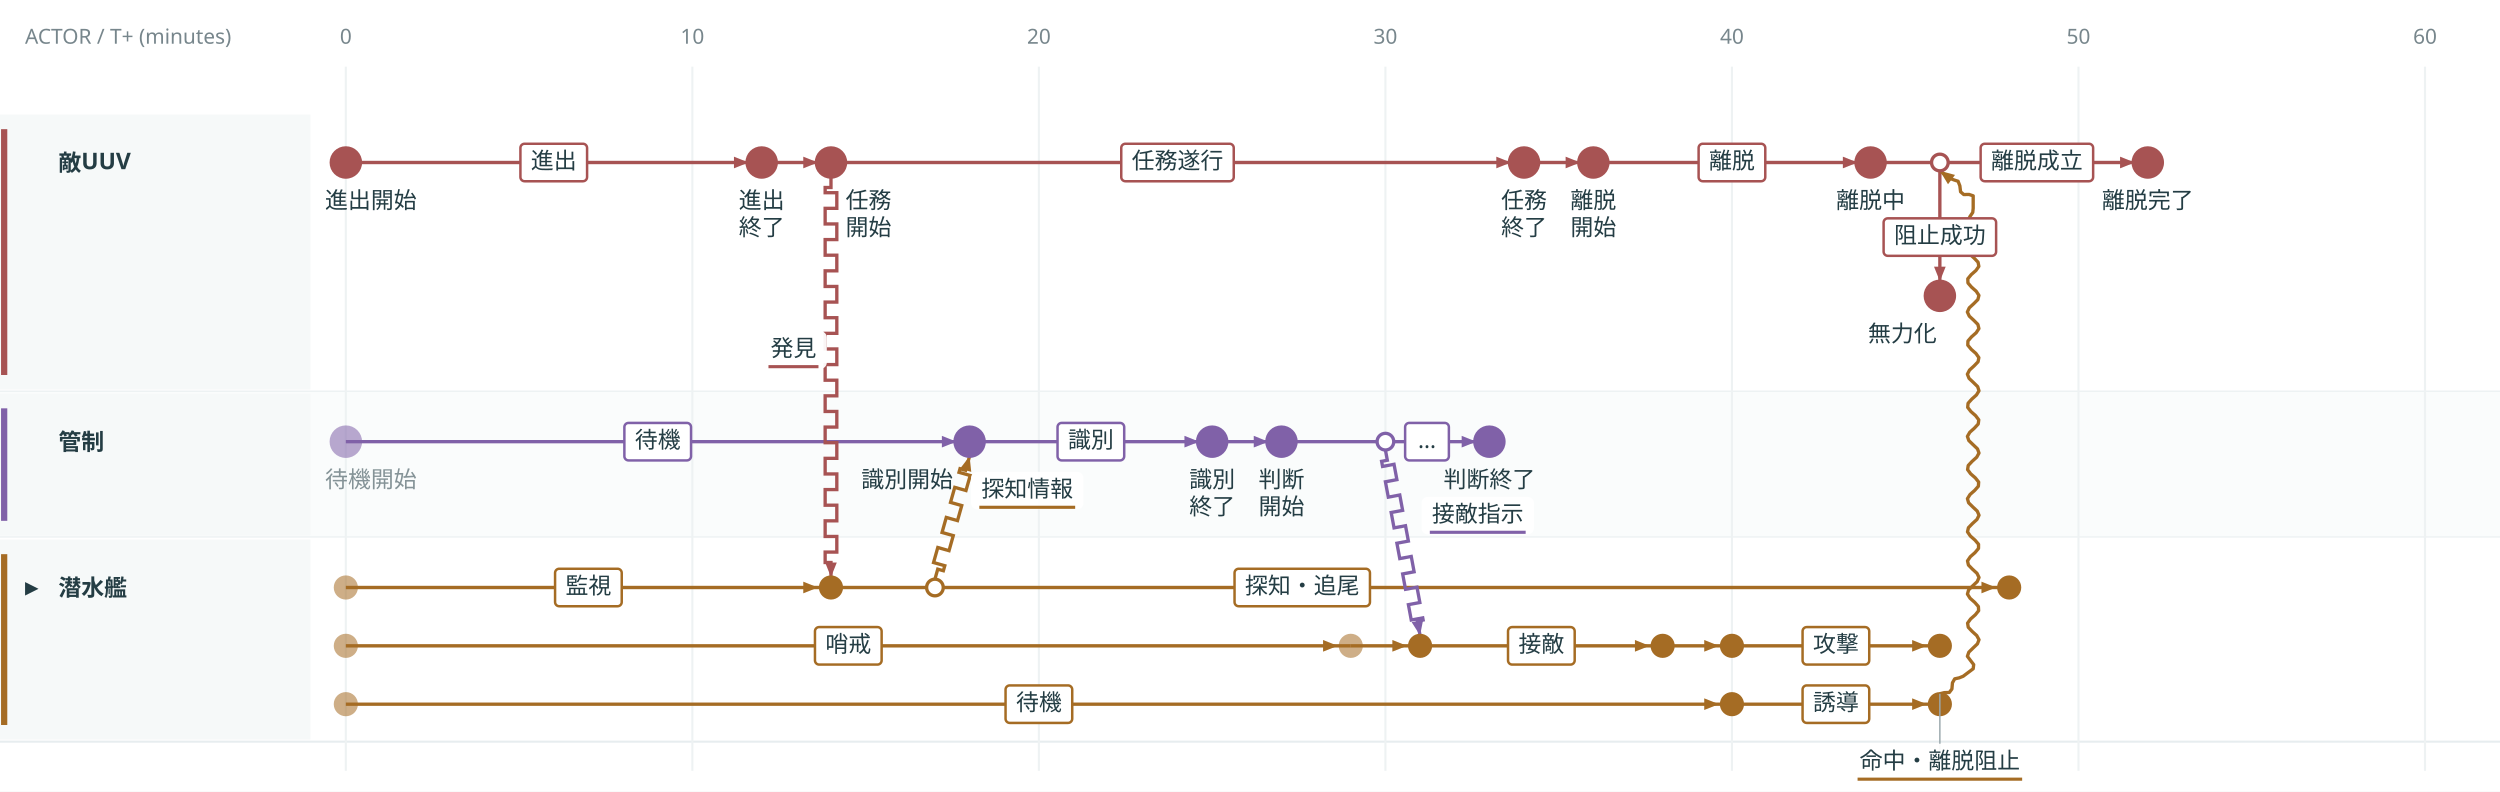
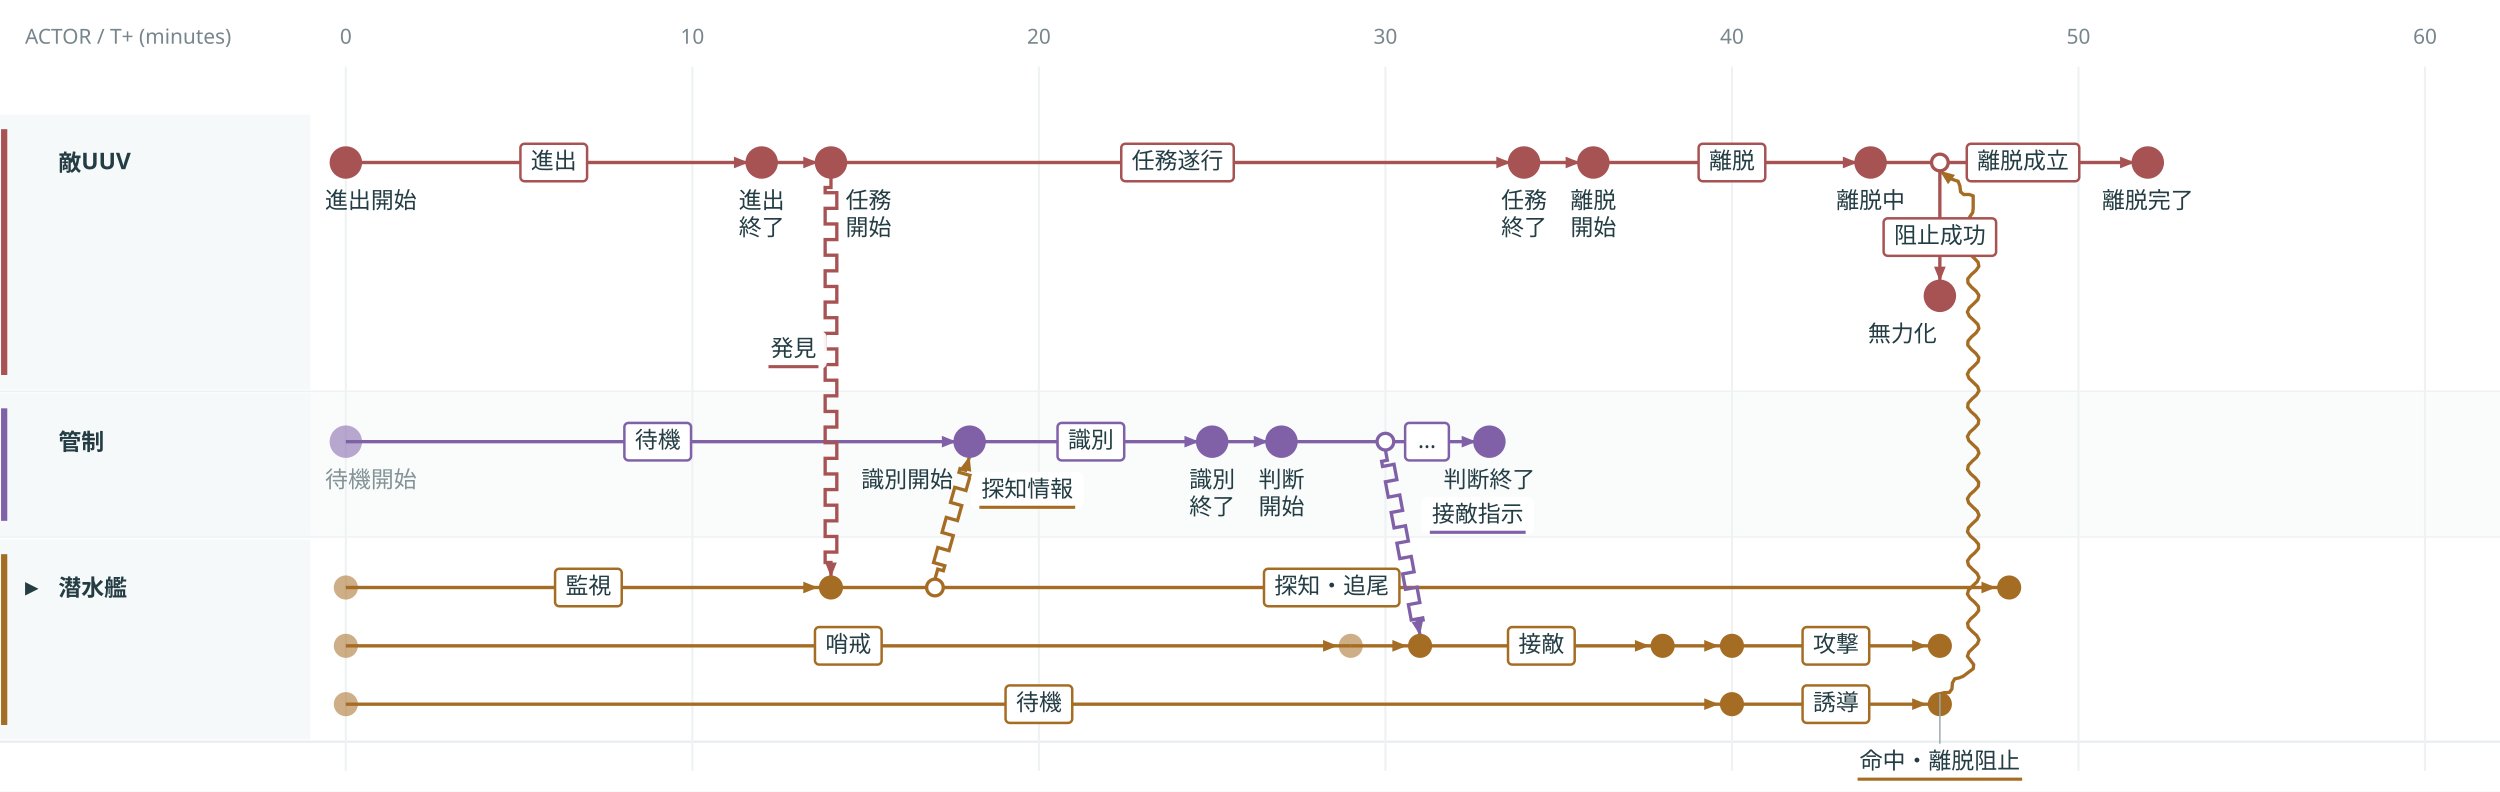
<svg xmlns="http://www.w3.org/2000/svg" width="1200" height="380" viewBox="0 0 1200 380" role="img" aria-label="潜水艦グループ — ソナー・魚雷による任務阻止" font-family="Segoe UI, Noto Sans JP, sans-serif" font-size="11" fill="#243d44" data-view="mission">
  <defs>
    <marker id="arrow" viewBox="0 0 10 10" refX="10" refY="5" markerWidth="7" markerHeight="7" orient="auto-start-reverse" markerUnits="userSpaceOnUse">
      <path d="M0,1 L10,5 L0,9 Z" fill="context-stroke" />
    </marker>
    <marker id="state-arrow" viewBox="0 0 10 10" refX="19" refY="5" markerWidth="7" markerHeight="7" orient="auto-start-reverse" markerUnits="userSpaceOnUse">
      <path d="M0,1 L10,5 L0,9 Z" fill="context-stroke" />
    </marker>
    <clipPath id="time-clip">
      <rect x="152" y="32" width="1048" height="380" />
    </clipPath>
  </defs>
  <rect width="100%" height="100%" fill="white" />
  <rect x="0" y="54" width="1200" height="134" fill="#ffffff" />
  <path d="M0,188 H1200" stroke="#e7edef" />
  <rect x="0" y="188" width="1200" height="70" fill="#fafcfc" />
  <path d="M0,258 H1200" stroke="#e7edef" />
  <rect x="0" y="258" width="1200" height="98" fill="#ffffff" />
  <path d="M0,356 H1200" stroke="#e7edef" />
  <path d="M166,32 V370" stroke="#eef2f3" />
  <text x="166" y="21" text-anchor="middle" font-size="10" fill="#77868c">0</text>
  <path d="M332.333,32 V370" stroke="#eef2f3" />
  <text x="332.333" y="21" text-anchor="middle" font-size="10" fill="#77868c">10</text>
  <path d="M498.667,32 V370" stroke="#eef2f3" />
  <text x="498.667" y="21" text-anchor="middle" font-size="10" fill="#77868c">20</text>
  <path d="M665,32 V370" stroke="#eef2f3" />
  <text x="665" y="21" text-anchor="middle" font-size="10" fill="#77868c">30</text>
  <path d="M831.333,32 V370" stroke="#eef2f3" />
  <text x="831.333" y="21" text-anchor="middle" font-size="10" fill="#77868c">40</text>
  <path d="M997.667,32 V370" stroke="#eef2f3" />
  <text x="997.667" y="21" text-anchor="middle" font-size="10" fill="#77868c">50</text>
  <path d="M1164,32 V370" stroke="#eef2f3" />
  <text x="1164" y="21" text-anchor="middle" font-size="10" fill="#77868c">60</text>
  <text x="12" y="21" font-size="10" fill="#77868c">ACTOR / T+ (minutes)</text>
  <g clip-path="url(#time-clip)">
    <g class="edge task">
      <path class="line" data-polarity="positive" d="M166.00,78.00 L365.60,78.00" fill="none" stroke="#a75353" stroke-width="1.6" opacity="1" stroke-linejoin="round" marker-end="url(#state-arrow)" />
    </g>
    <g class="edge task">
      <path class="line" data-polarity="positive" d="M398.87,78.00 L731.53,78.00" fill="none" stroke="#a75353" stroke-width="1.6" opacity="1" stroke-linejoin="round" marker-end="url(#state-arrow)" />
    </g>
    <g class="edge task">
      <path class="line" data-polarity="positive" d="M764.80,78.00 L897.87,78.00" fill="none" stroke="#a75353" stroke-width="1.6" opacity="1" stroke-linejoin="round" marker-end="url(#state-arrow)" />
    </g>
    <g class="edge task">
      <path class="line" data-polarity="positive" d="M166.00,282.00 L398.87,282.00" fill="none" stroke="#a56c24" stroke-width="1.6" opacity="1" stroke-linejoin="round" marker-end="url(#state-arrow)" />
    </g>
    <g class="edge task">
      <path class="line" data-polarity="positive" d="M398.87,282.00 L964.40,282.00" fill="none" stroke="#a56c24" stroke-width="1.6" opacity="1" stroke-linejoin="round" marker-end="url(#state-arrow)" />
    </g>
    <g class="edge task">
      <path class="line" data-polarity="positive" d="M166.00,212.00 L465.40,212.00" fill="none" stroke="#8061a8" stroke-width="1.6" opacity="1" stroke-linejoin="round" marker-end="url(#state-arrow)" />
    </g>
    <g class="edge task">
      <path class="line" data-polarity="positive" d="M465.40,212.00 L581.83,212.00" fill="none" stroke="#8061a8" stroke-width="1.6" opacity="1" stroke-linejoin="round" marker-end="url(#state-arrow)" />
    </g>
    <g class="edge task">
      <path class="line" data-polarity="positive" d="M615.10,212.00 L714.90,212.00" fill="none" stroke="#8061a8" stroke-width="1.6" opacity="1" stroke-linejoin="round" marker-end="url(#state-arrow)" />
    </g>
    <g class="edge task">
      <path class="line" data-polarity="positive" d="M166.00,310.00 L648.37,310.00" fill="none" stroke="#a56c24" stroke-width="1.6" opacity="1" stroke-linejoin="round" marker-end="url(#state-arrow)" />
    </g>
    <g class="edge task">
      <path class="line" data-polarity="positive" d="M681.63,310.00 L798.07,310.00" fill="none" stroke="#a56c24" stroke-width="1.6" opacity="1" stroke-linejoin="round" marker-end="url(#state-arrow)" />
    </g>
    <g class="edge task">
      <path class="line" data-polarity="positive" d="M831.33,310.00 L931.13,310.00" fill="none" stroke="#a56c24" stroke-width="1.6" opacity="1" stroke-linejoin="round" marker-end="url(#state-arrow)" />
    </g>
    <g class="edge task">
      <path class="line" data-polarity="positive" d="M166.00,338.00 L831.33,338.00" fill="none" stroke="#a56c24" stroke-width="1.6" opacity="1" stroke-linejoin="round" marker-end="url(#state-arrow)" />
    </g>
    <g class="edge task">
      <path class="line" data-polarity="positive" d="M831.33,338.00 L931.13,338.00" fill="none" stroke="#a56c24" stroke-width="1.6" opacity="1" stroke-linejoin="round" marker-end="url(#state-arrow)" />
    </g>
    <g class="edge task">
      <path class="line" data-polarity="positive" d="M365.60,78.00 L398.87,78.00" fill="none" stroke="#a75353" stroke-width="1.6" opacity="1" stroke-linejoin="round" marker-end="url(#state-arrow)" />
    </g>
    <g class="edge task">
      <path class="line" data-polarity="positive" d="M731.53,78.00 L764.80,78.00" fill="none" stroke="#a75353" stroke-width="1.6" opacity="1" stroke-linejoin="round" marker-end="url(#state-arrow)" />
    </g>
    <g class="edge task">
      <path class="line" data-polarity="positive" d="M897.87,78.00 L1030.93,78.00" fill="none" stroke="#a75353" stroke-width="1.6" opacity="1" stroke-linejoin="round" marker-end="url(#state-arrow)" />
    </g>
    <g class="edge task">
      <path class="line" data-polarity="positive" d="M581.83,212.00 L615.10,212.00" fill="none" stroke="#8061a8" stroke-width="1.6" opacity="1" stroke-linejoin="round" marker-end="url(#state-arrow)" />
    </g>
    <g class="edge task">
      <path class="line" data-polarity="positive" d="M648.37,310.00 L681.63,310.00" fill="none" stroke="#a56c24" stroke-width="1.6" opacity="1" stroke-linejoin="round" marker-end="url(#state-arrow)" />
    </g>
    <g class="edge task">
      <path class="line" data-polarity="positive" d="M798.07,310.00 L831.33,310.00" fill="none" stroke="#a56c24" stroke-width="1.6" opacity="1" stroke-linejoin="round" marker-end="url(#state-arrow)" />
    </g>
    <g class="edge outcome">
      <path class="line" data-polarity="positive" d="M931.13,82.00 L931.13,135.00" fill="none" stroke="#a75353" stroke-width="1.6" opacity="1" stroke-linejoin="round" marker-end="url(#arrow)" />
    </g>
    <g class="edge causal">
      <defs>
        <marker id="causal-arrow-20" viewBox="0 0 10 10" refX="10" refY="5" markerWidth="7" markerHeight="7" orient="90" markerUnits="userSpaceOnUse">
          <path d="M0,1 L10,5 L0,9 Z" fill="#a75353" />
        </marker>
      </defs>
      <path class="line" data-polarity="positive" d="M398.87,85.00 L398.87,90.00 L396.07,90.00 L396.07,92.50 L401.67,92.50 L401.67,100.00 L396.07,100.00 L396.07,107.50 L401.67,107.50 L401.67,115.00 L396.07,115.00 L396.07,122.50 L401.67,122.50 L401.67,130.00 L396.07,130.00 L396.07,137.50 L401.67,137.50 L401.67,145.00 L396.07,145.00 L396.07,152.50 L401.67,152.50 L401.67,160.00 L396.07,160.00 L396.07,167.50 L401.67,167.50 L401.67,175.00 L396.07,175.00 L396.07,182.50 L401.67,182.50 L401.67,190.00 L396.07,190.00 L396.07,197.50 L401.67,197.50 L401.67,205.00 L396.07,205.00 L396.07,212.50 L401.67,212.50 L401.67,220.00 L396.07,220.00 L396.07,227.50 L401.67,227.50 L401.67,235.00 L396.07,235.00 L396.07,242.50 L401.67,242.50 L401.67,250.00 L396.07,250.00 L396.07,257.50 L401.67,257.50 L401.67,265.00 L396.07,265.00 L396.07,270.00 L398.87,270.00 L398.87,277.00" fill="none" stroke="#a75353" stroke-width="1.6" opacity="1" stroke-linejoin="miter" marker-end="url(#causal-arrow-20)" />
    </g>
    <g class="edge causal">
      <defs>
        <marker id="causal-arrow-21" viewBox="0 0 10 10" refX="10" refY="5" markerWidth="7" markerHeight="7" orient="-74.256" markerUnits="userSpaceOnUse">
          <path d="M0,1 L10,5 L0,9 Z" fill="#a56c24" />
        </marker>
      </defs>
      <path class="line" data-polarity="positive" d="M448.77,278.00 L450.12,273.19 L452.82,273.95 L453.50,271.54 L448.11,270.02 L450.14,262.80 L455.53,264.32 L457.57,257.10 L452.18,255.58 L454.21,248.37 L459.60,249.89 L461.64,242.67 L456.25,241.15 L458.28,233.93 L463.67,235.45 L465.71,228.23 L460.32,226.71 L460.81,224.98 L463.50,225.74 L465.40,219.00" fill="none" stroke="#a56c24" stroke-width="1.6" opacity="1" stroke-linejoin="miter" marker-end="url(#causal-arrow-21)" />
    </g>
    <g class="edge causal">
      <defs>
        <marker id="causal-arrow-22" viewBox="0 0 10 10" refX="10" refY="5" markerWidth="7" markerHeight="7" orient="79.414" markerUnits="userSpaceOnUse">
          <path d="M0,1 L10,5 L0,9 Z" fill="#8061a8" />
        </marker>
      </defs>
      <path class="line" data-polarity="positive" d="M665.00,216.00 L665.92,220.91 L663.17,221.43 L663.63,223.89 L669.13,222.86 L670.51,230.23 L665.00,231.26 L666.38,238.63 L671.89,237.60 L673.26,244.98 L667.76,246.00 L669.14,253.38 L674.64,252.35 L676.02,259.72 L670.51,260.75 L671.89,268.12 L677.40,267.09 L678.77,274.46 L673.27,275.49 L674.65,282.87 L680.15,281.84 L681.53,289.21 L676.03,290.24 L677.40,297.61 L682.91,296.58 L683.10,297.60 L680.35,298.12 L681.63,305.00" fill="none" stroke="#8061a8" stroke-width="1.6" opacity="1" stroke-linejoin="miter" marker-end="url(#causal-arrow-22)" />
    </g>
    <g class="edge causal">
      <defs>
        <marker id="causal-arrow-23" viewBox="0 0 10 10" refX="10" refY="5" markerWidth="7" markerHeight="7" orient="-143.13" markerUnits="userSpaceOnUse">
          <path d="M0,1 L10,5 L0,9 Z" fill="#a56c24" />
        </marker>
      </defs>
      <path class="line" data-polarity="negative" d="M931.13,333.00 L931.13,333.00 L933.23,332.47 L935.67,332.38 L936.92,330.72 L937.18,327.73 L938.26,325.84 L940.41,325.37 L942.33,324.60 L943.93,323.40 L945.53,322.20 L947.13,321.00 L947.13,321.00 L947.13,321.00 L947.13,321.00 L947.37,319.01 L945.84,317.02 L944.35,315.03 L945.03,313.04 L947.08,311.04 L949.17,309.05 L949.92,307.06 L948.84,305.07 L946.64,303.08 L944.76,301.09 L944.44,299.10 L945.88,297.11 L948.15,295.11 L949.75,293.12 L949.63,291.13 L947.88,289.14 L945.63,287.15 L944.37,285.16 L944.93,283.17 L946.93,281.18 L949.06,279.18 L949.93,277.19 L948.96,275.20 L946.79,273.21 L944.85,271.22 L944.40,269.23 L945.75,267.24 L948.00,265.25 L949.69,263.25 L949.70,261.26 L948.02,259.27 L945.76,257.28 L944.40,255.29 L944.84,253.30 L946.77,251.31 L948.95,249.32 L949.93,247.32 L949.08,245.33 L946.95,243.34 L944.94,241.35 L944.37,239.36 L945.61,237.37 L947.86,235.38 L949.62,233.39 L949.76,231.39 L948.17,229.40 L945.90,227.41 L944.44,225.42 L944.75,223.43 L946.62,221.44 L948.83,219.45 L949.92,217.46 L949.19,215.46 L947.10,213.47 L945.04,211.48 L944.35,209.49 L945.49,207.50 L947.71,205.51 L949.55,203.52 L949.81,201.53 L948.31,199.54 L946.04,197.54 L944.49,195.55 L944.67,193.56 L946.47,191.57 L948.70,189.58 L949.91,187.59 L949.29,185.60 L947.26,183.61 L945.14,181.61 L944.34,179.62 L945.37,177.63 L947.55,175.64 L949.47,173.65 L949.85,171.66 L948.45,169.67 L946.19,167.68 L944.54,165.68 L944.60,163.69 L946.32,161.70 L948.57,159.71 L949.88,157.72 L949.38,155.73 L947.41,153.74 L945.26,151.75 L944.33,149.75 L945.25,147.76 L947.40,145.77 L949.38,143.78 L949.88,141.79 L948.58,139.80 L946.33,137.81 L944.61,135.82 L944.54,133.82 L946.18,131.83 L948.44,129.84 L949.85,127.85 L949.47,125.86 L947.56,123.87 L945.37,121.88 L944.34,119.89 L945.14,117.89 L947.25,115.90 L949.28,113.91 L949.91,111.92 L948.71,109.93 L946.48,107.94 L944.70,105.95 L945.57,103.96 L946.92,101.96 L947.13,99.97 L947.13,97.98 L947.13,95.99 L947.13,94.00 L947.13,94.00 L947.13,94.00 L947.13,94.00 L945.14,93.33 L942.60,93.38 L941.08,92.06 L940.73,89.20 L939.88,87.00 L937.87,86.35 L935.93,85.60 L934.33,84.40 L932.73,83.20 L931.13,82.00 L931.13,82.00" fill="none" stroke="#a56c24" stroke-width="1.6" opacity="1" stroke-linejoin="round" marker-end="url(#causal-arrow-23)" />
    </g>
    <g class="junction" data-time="46">
      <circle cx="931.133" cy="78" r="4" fill="white" stroke="#a75353" stroke-width="1.6" />
    </g>
    <g class="junction" data-time="17">
      <circle cx="448.767" cy="282" r="4" fill="white" stroke="#a56c24" stroke-width="1.6" />
    </g>
    <g class="junction" data-time="30">
      <circle cx="665" cy="212" r="4" fill="white" stroke="#8061a8" stroke-width="1.6" />
    </g>
    <g class="state" opacity="1">
      <circle class="body" cx="166" cy="78" r="7" fill="#a75353" stroke="#a75353" stroke-width="1.6" />
      <text x="178" y="100" text-anchor="middle" font-size="11">進出開始</text>
    </g>
    <g class="state" opacity="1">
      <circle class="body" cx="365.6" cy="78" r="7" fill="#a75353" stroke="#a75353" stroke-width="1.6" />
      <text x="365.6" y="100" text-anchor="middle" font-size="11">進出</text>
      <text x="365.6" y="113" text-anchor="middle" font-size="11">終了</text>
    </g>
    <g class="state" opacity="1">
      <circle class="body" cx="398.867" cy="78" r="7" fill="#a75353" stroke="#a75353" stroke-width="1.6" />
      <text x="416.867" y="100" text-anchor="middle" font-size="11">任務</text>
      <text x="416.867" y="113" text-anchor="middle" font-size="11">開始</text>
    </g>
    <g class="state" opacity="1">
      <circle class="body" cx="731.533" cy="78" r="7" fill="#a75353" stroke="#a75353" stroke-width="1.6" />
      <text x="731.533" y="100" text-anchor="middle" font-size="11">任務</text>
      <text x="731.533" y="113" text-anchor="middle" font-size="11">終了</text>
    </g>
    <g class="state" opacity="1">
      <circle class="body" cx="764.8" cy="78" r="7" fill="#a75353" stroke="#a75353" stroke-width="1.6" />
      <text x="764.8" y="100" text-anchor="middle" font-size="11">離脱</text>
      <text x="764.8" y="113" text-anchor="middle" font-size="11">開始</text>
    </g>
    <g class="state" opacity="1">
      <circle class="body" cx="897.867" cy="78" r="7" fill="#a75353" stroke="#a75353" stroke-width="1.6" />
      <text x="897.867" y="100" text-anchor="middle" font-size="11">離脱中</text>
    </g>
    <g class="state" opacity="1">
      <circle class="body" cx="931.133" cy="142" r="7" fill="#a75353" stroke="#a75353" stroke-width="1.6" />
      <text x="913.133" y="164" text-anchor="middle" font-size="11">無力化</text>
    </g>
    <g class="state" opacity="1">
      <circle class="body" cx="1030.933" cy="78" r="7" fill="#a75353" stroke="#a75353" stroke-width="1.6" />
      <text x="1030.933" y="100" text-anchor="middle" font-size="11">離脱完了</text>
    </g>
    <g class="state" opacity="0.55">
      <circle class="body" cx="166" cy="212" r="7" fill="#8061a8" stroke="#8061a8" stroke-width="1.6" />
      <text x="178" y="234" text-anchor="middle" font-size="11">待機開始</text>
    </g>
    <g class="state" opacity="1">
      <circle class="body" cx="465.4" cy="212" r="7" fill="#8061a8" stroke="#8061a8" stroke-width="1.6" />
      <text x="435.4" y="234" text-anchor="middle" font-size="11">識別開始</text>
    </g>
    <g class="state" opacity="1">
      <circle class="body" cx="581.833" cy="212" r="7" fill="#8061a8" stroke="#8061a8" stroke-width="1.6" />
      <text x="581.833" y="234" text-anchor="middle" font-size="11">識別</text>
      <text x="581.833" y="247" text-anchor="middle" font-size="11">終了</text>
    </g>
    <g class="state" opacity="1">
      <circle class="body" cx="615.1" cy="212" r="7" fill="#8061a8" stroke="#8061a8" stroke-width="1.6" />
      <text x="615.1" y="234" text-anchor="middle" font-size="11">判断</text>
      <text x="615.1" y="247" text-anchor="middle" font-size="11">開始</text>
    </g>
    <g class="state" opacity="1">
      <circle class="body" cx="714.9" cy="212" r="7" fill="#8061a8" stroke="#8061a8" stroke-width="1.6" />
      <text x="714.9" y="234" text-anchor="middle" font-size="11">判断終了</text>
    </g>
    <g class="state" opacity="0.55">
      <circle class="body" cx="166" cy="282" r="5" fill="#a56c24" stroke="#a56c24" stroke-width="1.6" />
    </g>
    <g class="state" opacity="0.55">
      <circle class="body" cx="166" cy="310" r="5" fill="#a56c24" stroke="#a56c24" stroke-width="1.6" />
    </g>
    <g class="state" opacity="0.55">
      <circle class="body" cx="166" cy="338" r="5" fill="#a56c24" stroke="#a56c24" stroke-width="1.6" />
    </g>
    <g class="state" opacity="1">
      <circle class="body" cx="398.867" cy="282" r="5" fill="#a56c24" stroke="#a56c24" stroke-width="1.6" />
    </g>
    <g class="state" opacity="0.55">
      <circle class="body" cx="648.367" cy="310" r="5" fill="#a56c24" stroke="#a56c24" stroke-width="1.6" />
    </g>
    <g class="state" opacity="1">
      <circle class="body" cx="681.633" cy="310" r="5" fill="#a56c24" stroke="#a56c24" stroke-width="1.6" />
    </g>
    <g class="state" opacity="1">
      <circle class="body" cx="798.067" cy="310" r="5" fill="#a56c24" stroke="#a56c24" stroke-width="1.6" />
    </g>
    <g class="state" opacity="1">
      <circle class="body" cx="831.333" cy="310" r="5" fill="#a56c24" stroke="#a56c24" stroke-width="1.6" />
    </g>
    <g class="state" opacity="1">
      <circle class="body" cx="831.333" cy="338" r="5" fill="#a56c24" stroke="#a56c24" stroke-width="1.6" />
    </g>
    <g class="state" opacity="1">
      <circle class="body" cx="931.133" cy="310" r="5" fill="#a56c24" stroke="#a56c24" stroke-width="1.6" />
    </g>
    <g class="state" opacity="1">
      <circle class="body" cx="931.133" cy="338" r="5" fill="#a56c24" stroke="#a56c24" stroke-width="1.6" />
    </g>
    <g class="state" opacity="1">
      <circle class="body" cx="964.4" cy="282" r="5" fill="#a56c24" stroke="#a56c24" stroke-width="1.6" />
    </g>
    <g class="edge-label task-label">
      <rect class="label-frame" x="249.8" y="69" width="32" height="18" rx="2" fill="white" fill-opacity="1" stroke="#a75353" stroke-width="1.2" />
      <text x="265.8" y="81" text-anchor="middle">進出</text>
    </g>
    <g class="edge-label task-label">
      <rect class="label-frame" x="538.2" y="69" width="54" height="18" rx="2" fill="white" fill-opacity="1" stroke="#a75353" stroke-width="1.2" />
      <text x="565.2" y="81" text-anchor="middle">任務遂行</text>
    </g>
    <g class="edge-label task-label">
      <rect class="label-frame" x="815.333" y="69" width="32" height="18" rx="2" fill="white" fill-opacity="1" stroke="#a75353" stroke-width="1.2" />
      <text x="831.333" y="81" text-anchor="middle">離脱</text>
    </g>
    <g class="edge-label task-label">
      <rect class="label-frame" x="266.433" y="273" width="32" height="18" rx="2" fill="white" fill-opacity="1" stroke="#a56c24" stroke-width="1.2" />
      <text x="282.433" y="285" text-anchor="middle">監視</text>
    </g>
    <g class="edge-label task-label">
-       <rect class="label-frame" x="592.58" y="273" width="65" height="18" rx="2" fill="white" fill-opacity="1" stroke="#a56c24" stroke-width="1.2" />
-       <text x="625.08" y="285" text-anchor="middle">探知・追尾</text>
+       <rect class="label-frame" x="606.718" y="273" width="65" height="18" rx="2" fill="white" fill-opacity="1" stroke="#a56c24" stroke-width="1.2" />
+       <text x="639.218" y="285" text-anchor="middle">探知・追尾</text>
    </g>
    <g class="edge-label task-label">
      <rect class="label-frame" x="299.7" y="203" width="32" height="18" rx="2" fill="white" fill-opacity="1" stroke="#8061a8" stroke-width="1.2" />
      <text x="315.7" y="215" text-anchor="middle">待機</text>
    </g>
    <g class="edge-label task-label">
      <rect class="label-frame" x="507.617" y="203" width="32" height="18" rx="2" fill="white" fill-opacity="1" stroke="#8061a8" stroke-width="1.2" />
      <text x="523.617" y="215" text-anchor="middle">識別</text>
    </g>
    <g class="edge-label task-label">
      <rect class="label-frame" x="674.46" y="203" width="21" height="18" rx="2" fill="white" fill-opacity="1" stroke="#8061a8" stroke-width="1.2" />
      <text x="684.96" y="215" text-anchor="middle">…</text>
    </g>
    <g class="edge-label task-label">
      <rect class="label-frame" x="391.183" y="301" width="32" height="18" rx="2" fill="white" fill-opacity="1" stroke="#a56c24" stroke-width="1.2" />
      <text x="407.183" y="313" text-anchor="middle">哨戒</text>
    </g>
    <g class="edge-label task-label">
      <rect class="label-frame" x="723.85" y="301" width="32" height="18" rx="2" fill="white" fill-opacity="1" stroke="#a56c24" stroke-width="1.2" />
      <text x="739.85" y="313" text-anchor="middle">接敵</text>
    </g>
    <g class="edge-label task-label">
      <rect class="label-frame" x="865.233" y="301" width="32" height="18" rx="2" fill="white" fill-opacity="1" stroke="#a56c24" stroke-width="1.2" />
      <text x="881.233" y="313" text-anchor="middle">攻撃</text>
    </g>
    <g class="edge-label task-label">
      <rect class="label-frame" x="482.667" y="329" width="32" height="18" rx="2" fill="white" fill-opacity="1" stroke="#a56c24" stroke-width="1.2" />
      <text x="498.667" y="341" text-anchor="middle">待機</text>
    </g>
    <g class="edge-label task-label">
      <rect class="label-frame" x="865.233" y="329" width="32" height="18" rx="2" fill="white" fill-opacity="1" stroke="#a56c24" stroke-width="1.2" />
      <text x="881.233" y="341" text-anchor="middle">誘導</text>
    </g>
    <g class="edge-label task-label">
-       <rect class="label-frame" x="950.707" y="69" width="54" height="18" rx="2" fill="white" fill-opacity="1" stroke="#a75353" stroke-width="1.2" />
-       <text x="977.707" y="81" text-anchor="middle">離脱成立</text>
+       <rect class="label-frame" x="944.053" y="69" width="54" height="18" rx="2" fill="white" fill-opacity="1" stroke="#a75353" stroke-width="1.2" />
+       <text x="971.053" y="81" text-anchor="middle">離脱成立</text>
    </g>
    <g class="edge-label task-label">
      <rect class="label-frame" x="904.133" y="104.8" width="54" height="18" rx="2" fill="white" fill-opacity="1" stroke="#a75353" stroke-width="1.2" />
      <text x="931.133" y="116.8" text-anchor="middle">阻止成功</text>
    </g>
    <g class="edge-label causal-label">
      <rect class="label-background" x="364.867" y="159" width="32" height="18" rx="3" fill="white" fill-opacity="0.94" />
      <path class="label-underline" d="M368.867,176 H392.867" fill="none" stroke="#a75353" stroke-width="1.5" />
      <text x="380.867" y="171" text-anchor="middle">発見</text>
    </g>
    <g class="edge-label causal-label">
      <rect class="label-background" x="466.083" y="226.5" width="54" height="18" rx="3" fill="white" fill-opacity="0.94" />
      <path class="label-underline" d="M470.083,243.5 H516.083" fill="none" stroke="#a56c24" stroke-width="1.5" />
      <text x="493.083" y="238.5" text-anchor="middle">探知情報</text>
    </g>
    <g class="edge-label causal-label">
      <rect class="label-background" x="682.317" y="238.5" width="54" height="18" rx="3" fill="white" fill-opacity="0.94" />
      <path class="label-underline" d="M686.317,255.5 H732.317" fill="none" stroke="#8061a8" stroke-width="1.5" />
      <text x="709.317" y="250.5" text-anchor="middle">接敵指示</text>
    </g>
    <g class="edge-label causal-label">
      <path class="label-leader" d="M931.133,333 L931.133,366" stroke="#9aa8ad" stroke-width="0.7" fill="none" />
      <rect class="label-background" x="887.633" y="357" width="87" height="18" rx="3" fill="white" fill-opacity="0.94" />
      <path class="label-underline" d="M891.633,374 H970.633" fill="none" stroke="#a56c24" stroke-width="1.5" />
      <text x="931.133" y="369" text-anchor="middle">命中・離脱阻止</text>
    </g>
  </g>
  <g class="actor">
    <rect x="0" y="55" width="149" height="132" fill="#f6f9f9" />
    <path d="M2,62 V180" stroke="#a75353" stroke-width="3" />
    <text x="28" y="82" font-weight="600" font-size="11">敵UUV</text>
  </g>
  <g class="actor">
    <rect x="0" y="189" width="149" height="68" fill="#f6f9f9" />
    <path d="M2,196 V250" stroke="#8061a8" stroke-width="3" />
    <text x="28" y="216" font-weight="600" font-size="11">管制</text>
  </g>
  <g class="actor">
    <rect x="0" y="259" width="149" height="96" fill="#f6f9f9" />
    <path d="M2,266 V348" stroke="#a56c24" stroke-width="3" />
    <text class="collapse-toggle" data-collapse="uuv" x="12" y="286" font-size="13">▸</text>
    <text x="28" y="286" font-weight="600" font-size="11">潜水艦</text>
  </g>
</svg>
